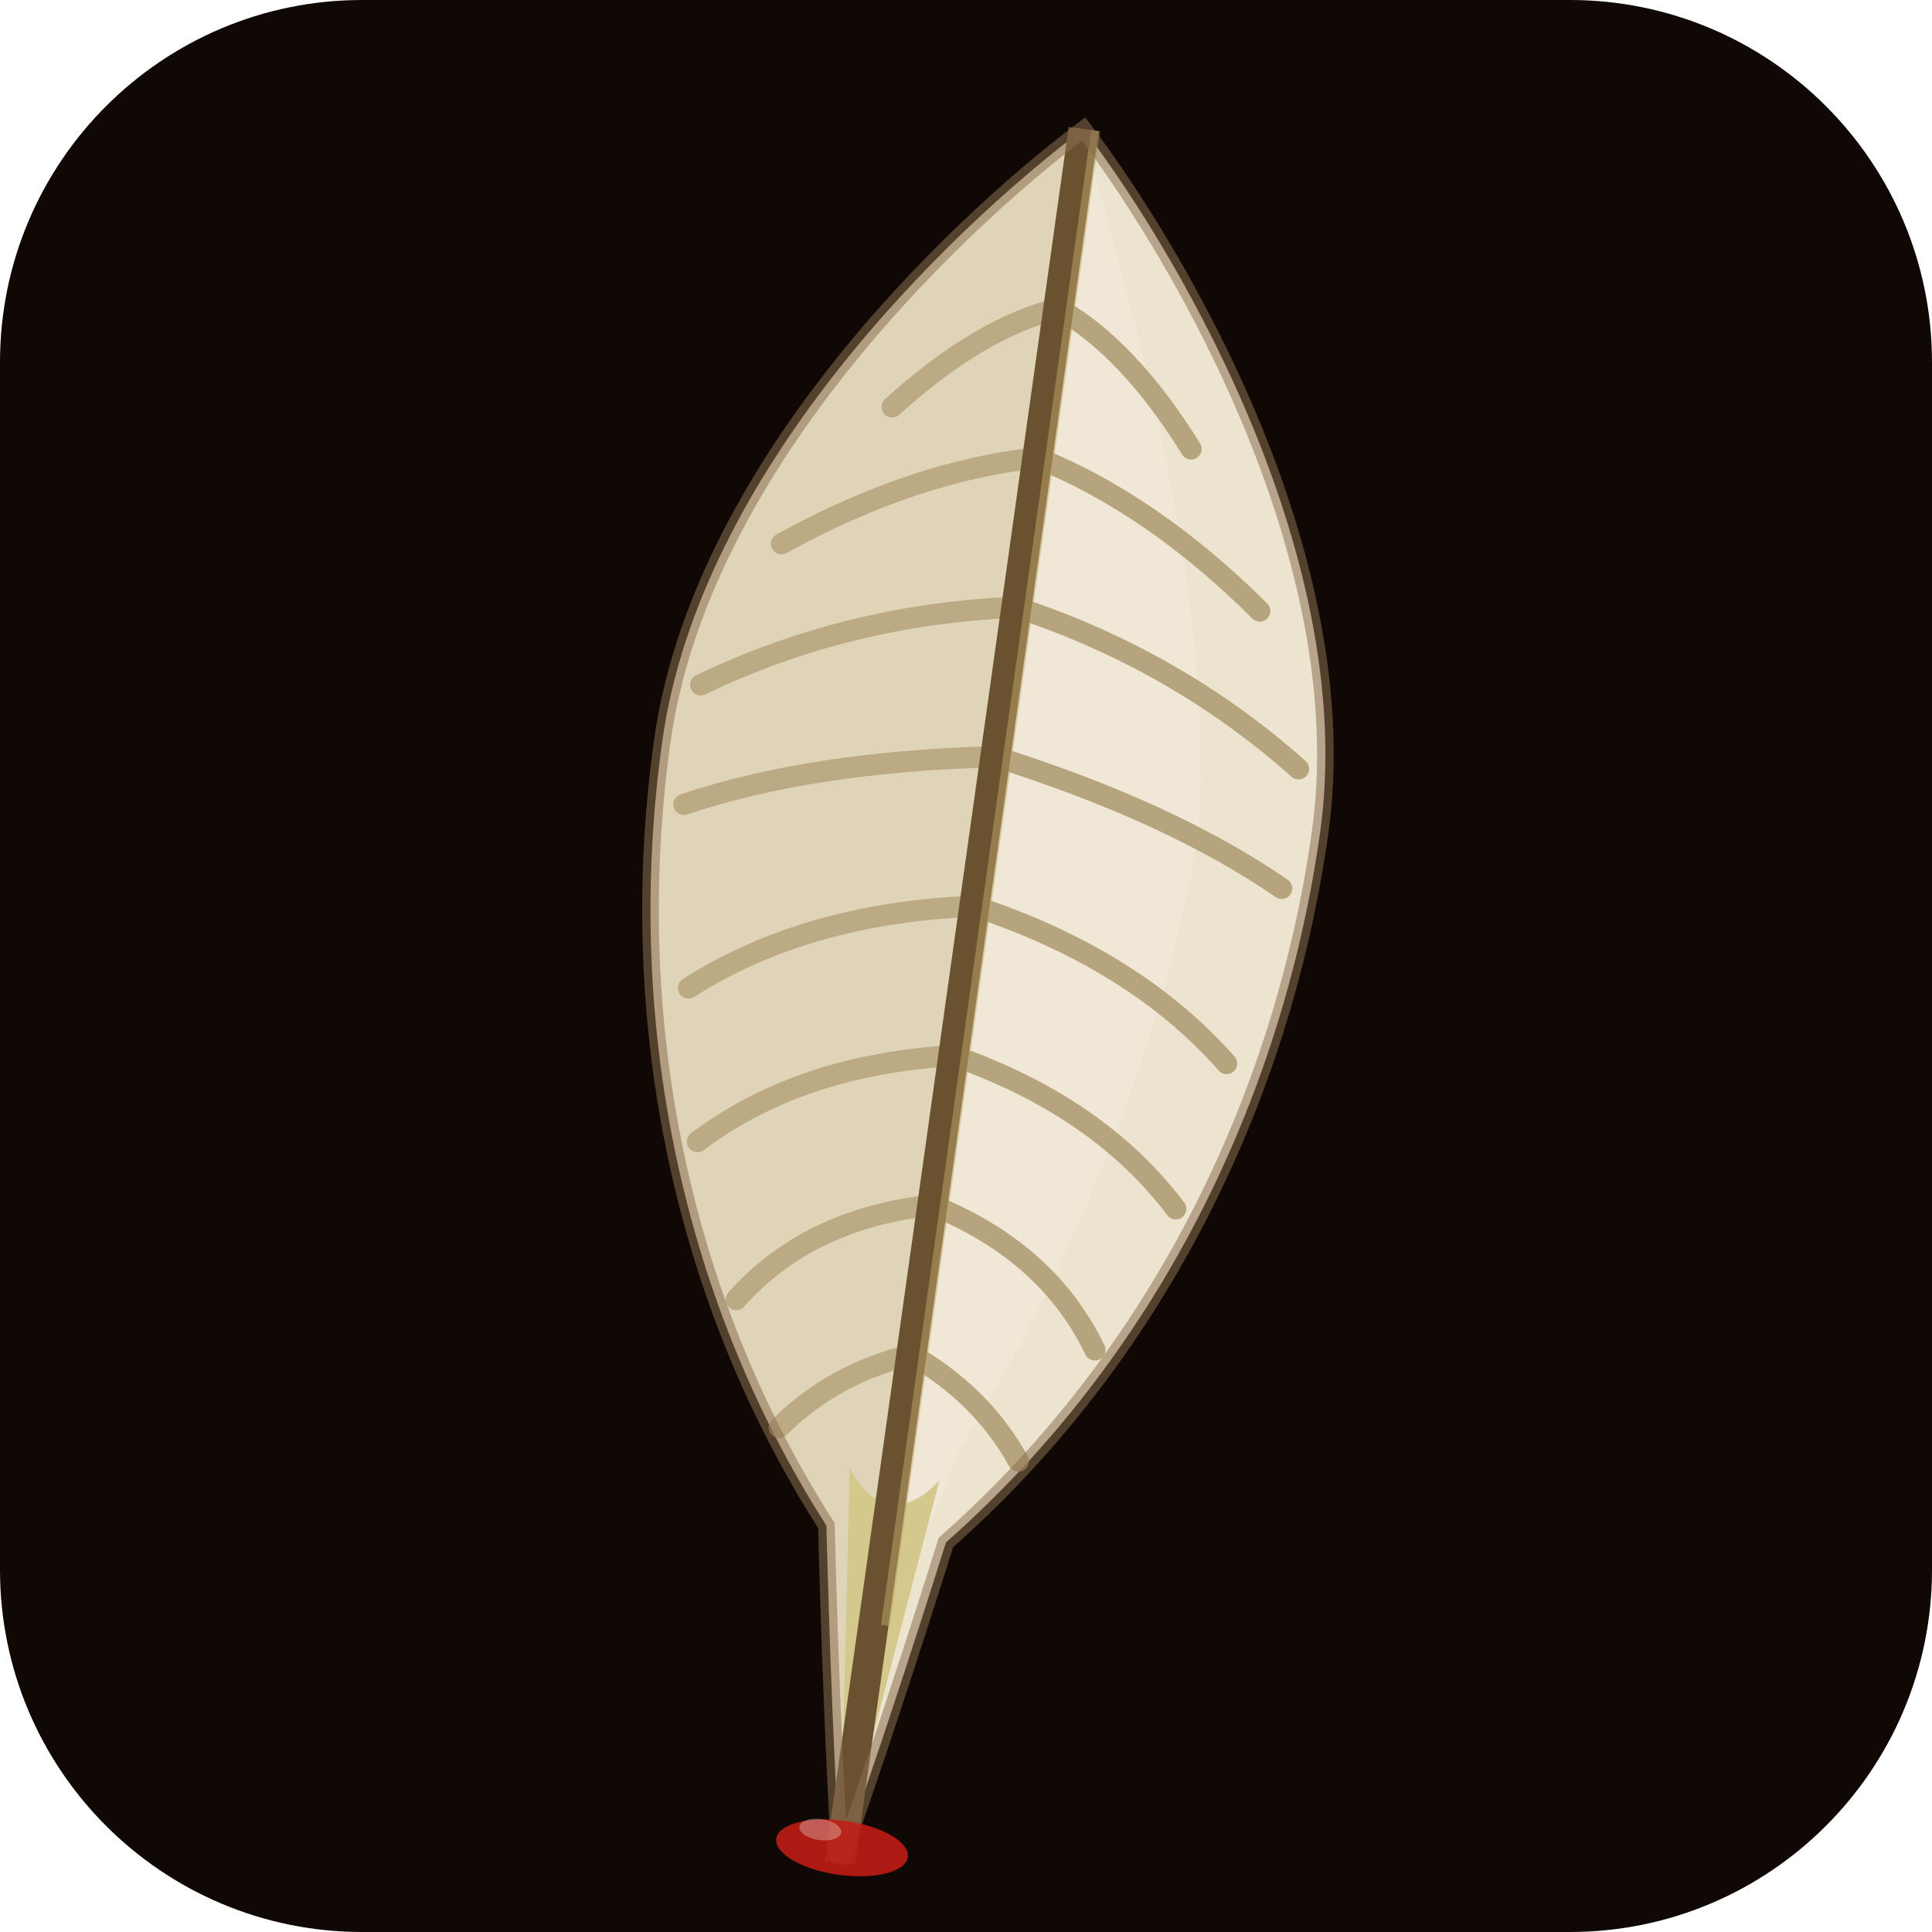
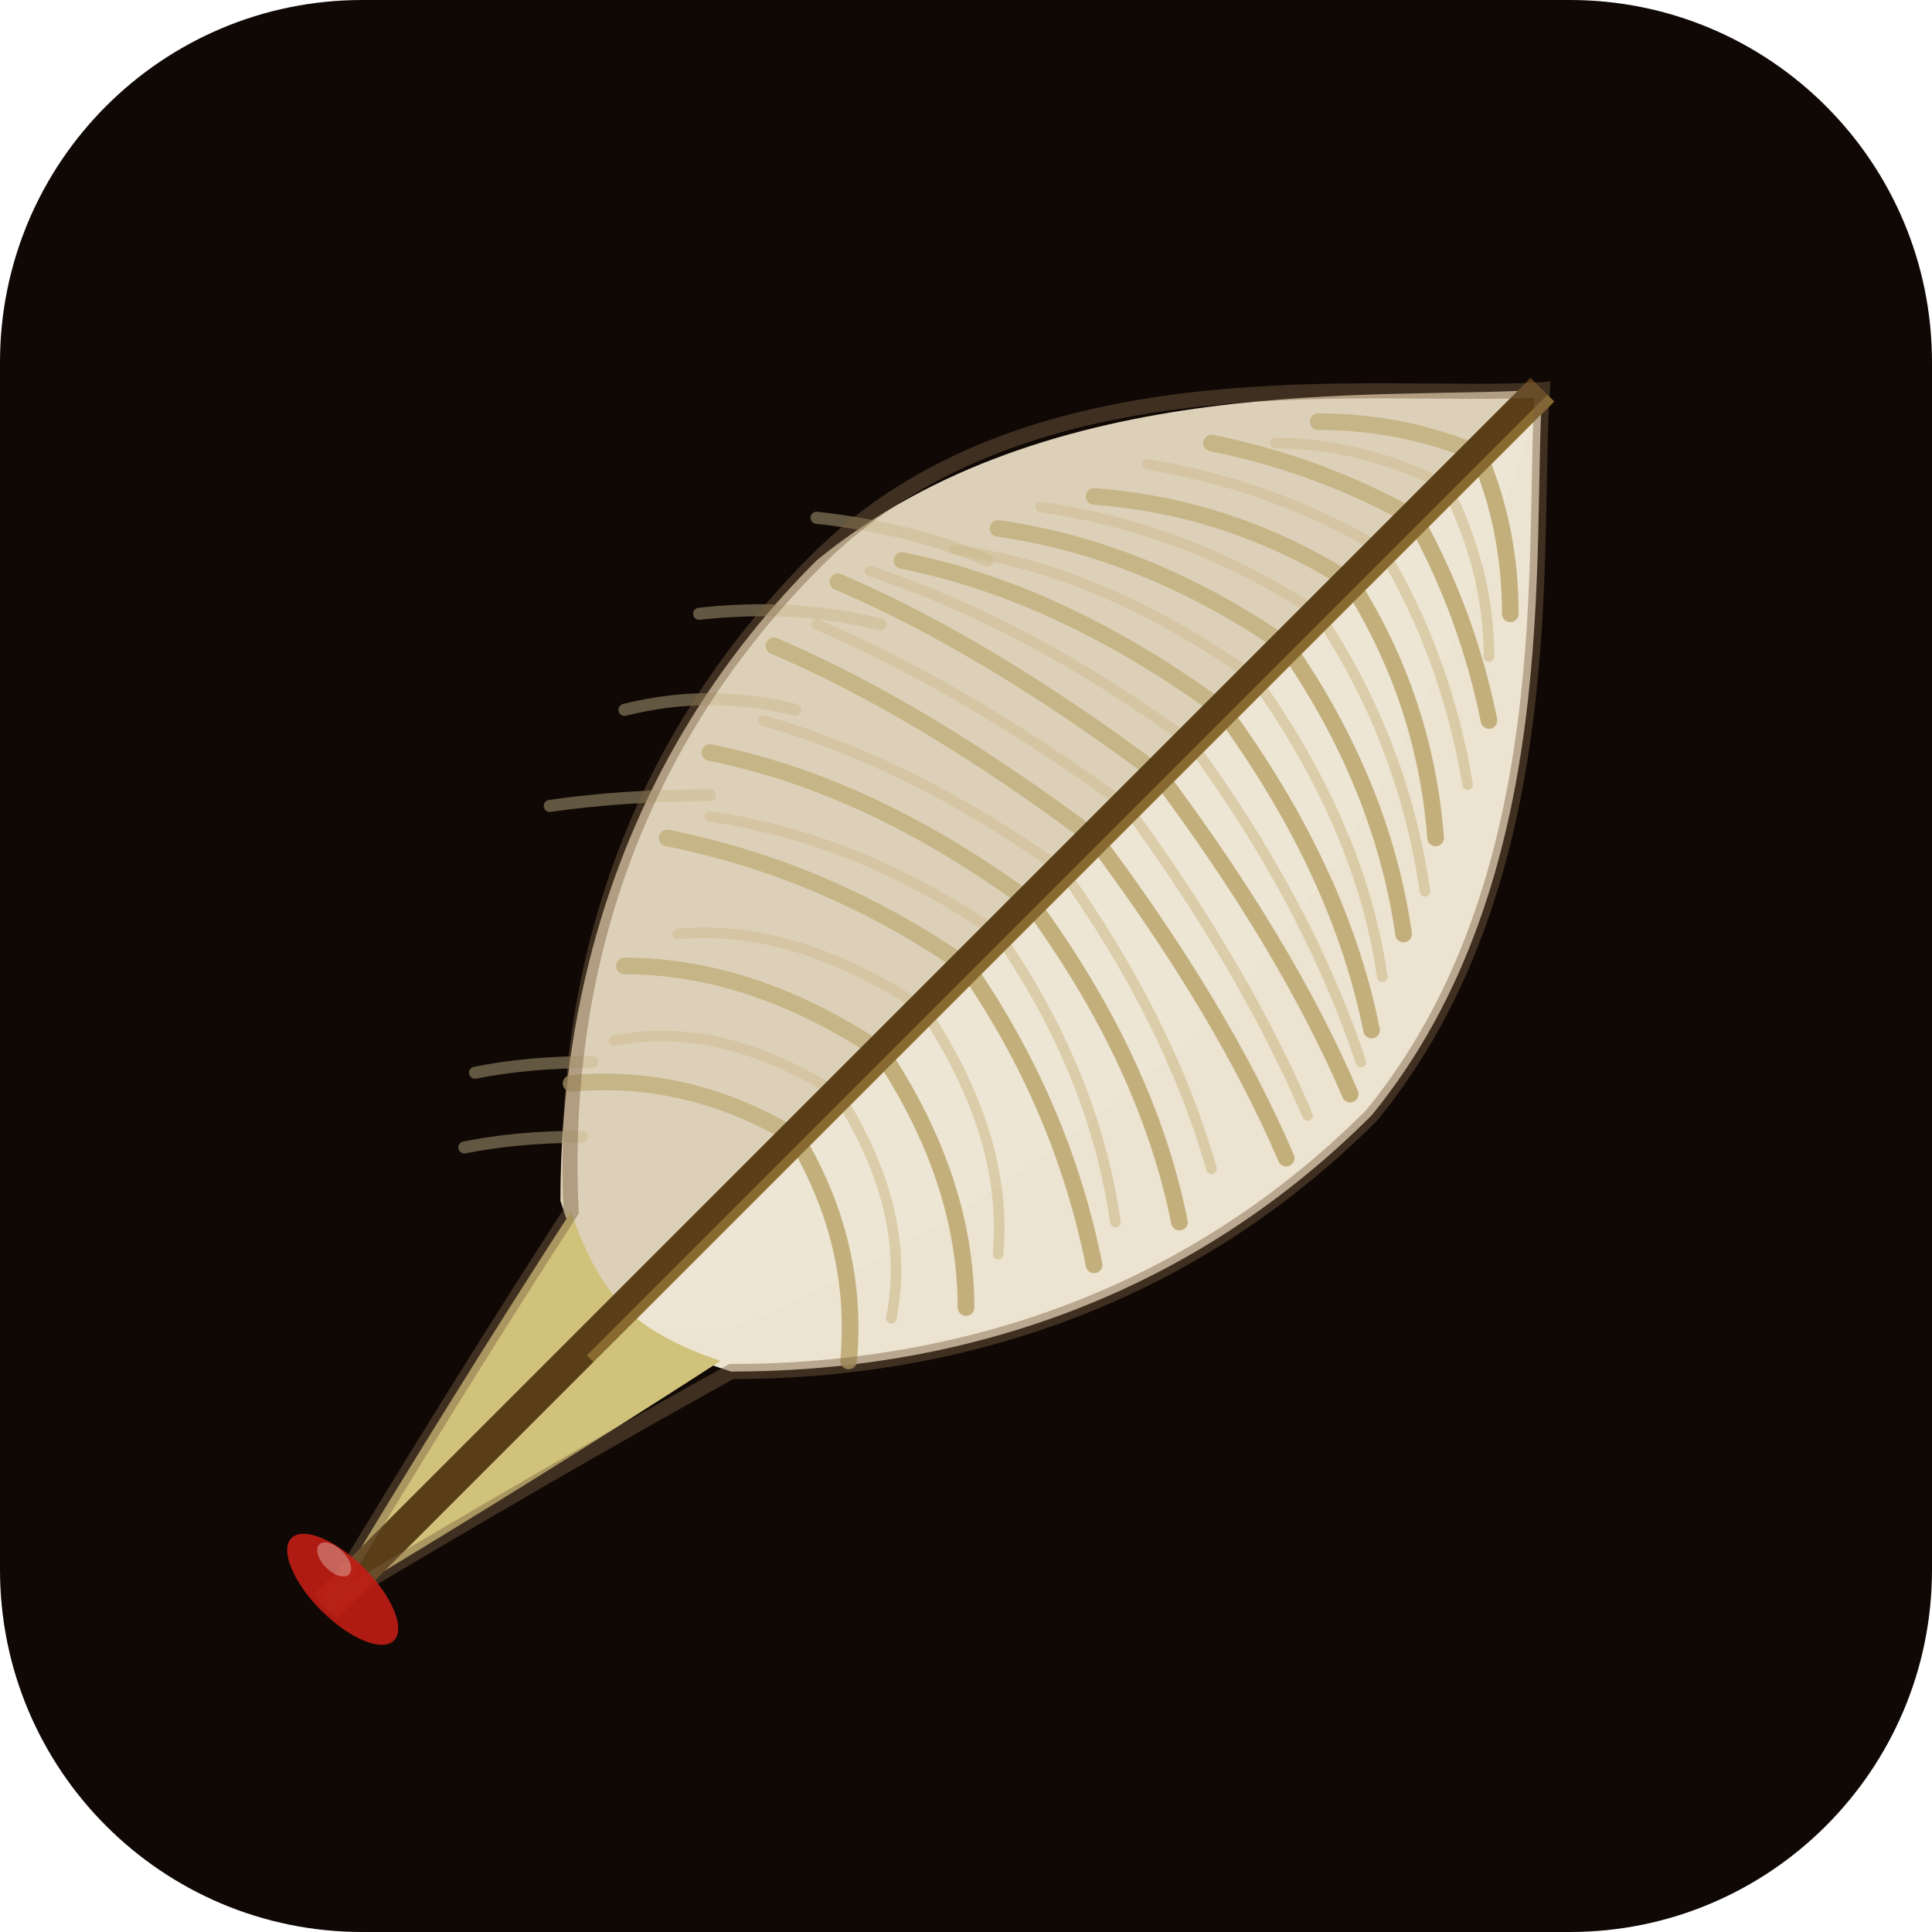
<svg xmlns="http://www.w3.org/2000/svg" viewBox="0 0 64 64">
  <rect width="64" height="64" rx="12" fill="#0f0805" />
-   <g transform="translate(32,32) rotate(8) translate(-32,-32)">
-     <path d="M 32 4 C 36 8,43 17,43 26 C 43 35,40 44,34 51 Q 33 57,32 62 Q 31 57,30 51 C 24 44,21 35,21 26 C 21 17,28 8,32 4 Z" fill="#0f0805" opacity="0.4" transform="translate(2,2)" />
-     <path d="M 32 4 C 36 8,43 17,43 26 C 43 35,40 44,34 51 Q 33 57,32 62 Z" fill="#ede4d0" />
-     <path d="M 32 4 C 28 8,21 17,21 26 C 21 35,24 44,30 51 Q 31 57,32 62 Z" fill="#dfd3b8" />
-     <path d="M 32 4 C 34 9,38 17,39 26 C 39 33,37 41,34 48 L 33 52 L 32 55 L 32 4 Z" fill="#f5efe2" opacity="0.35" />
-     <path d="M 30.5 49 Q 31.2 55,32 62 Q 32.8 55,33.5 49 Q 32.8 50,32 50 Q 31.2 50,30.5 49 Z" fill="#d4c88c" />
-     <path d="M 31.5 50 Q 31.8 55,32 60 L 32 50 Z" fill="#e8dc9a" opacity="0.5" />
-     <g fill="none" stroke="#a89468" stroke-width="0.7" stroke-linecap="round" opacity="0.80">
-       <path d="M 32 10 Q 34.5 11,37 14" />
-       <path d="M 32 15 Q 36 16,40 19" />
-       <path d="M 32 20 Q 37.5 21,42 24" />
-       <path d="M 32 25 Q 38 26,42 28" />
-       <path d="M 32 30 Q 37.5 31,41 34" />
-       <path d="M 32 35 Q 37 36,40 39" />
-       <path d="M 32 40 Q 36 41,38 44" />
-       <path d="M 32 45 Q 34.5 46,36 48" />
+   <g transform="rotate(45,32,32)">
+     <path d="M 32 5              C 35.5 9,44 16,45 26              C 45 35,41 42,36 47              L 32 49 Z" fill="#ece3d0" />
+     <path d="M 32 5              C 28.5 9,20 16,19 26              C 19 35,23 42,28 47              L 32 49 Z" fill="#ddd0b8" />
+     <path d="M 32 5 C 34 9,38 16,39 26 C 39 34,37 41,35 46 L 32 49 Z" fill="#f5eedd" opacity="0.28" />
+     <path d="M 28.5 47 Q 30 54,32 62 Q 34 54,35.5 47 Q 33.5 48,32 48 Q 30.5 48,28.5 47 Z" fill="#d0c27a" />
+     <line x1="32" y1="47" x2="32" y2="62" stroke="#e8d888" stroke-width="0.65" opacity="0.38" />
+     <g fill="none" stroke="#bca870" stroke-width="0.55" stroke-linecap="round" opacity="0.88">
+       <path d="M 32 8  Q 34.5 9,  36.5 11" />
+       <path d="M 32 11 Q 35.5 12, 38.5 14" />
+       <path d="M 32 14 Q 36.5 15, 40 18" />
+       <path d="M 32 17 Q 37.5 18, 41.5 21" />
+       <path d="M 32 20 Q 38.5 21, 43 24" />
+       <path d="M 32 23 Q 39 24,  44 26" />
+       <path d="M 32 26 Q 39 27,  44 29" />
+       <path d="M 32 29 Q 38.5 30, 43 33" />
+       <path d="M 32 32 Q 37.5 33, 42 36" />
+       <path d="M 32 36 Q 37 37,  40 40" />
+       <path d="M 32 40 Q 36 41,  38.5 44" />
    </g>
-     <g fill="none" stroke="#a89468" stroke-width="0.7" stroke-linecap="round" opacity="0.65">
-       <path d="M 32 10 Q 29.5 11,27 14" />
-       <path d="M 32 15 Q 28 16,24 19" />
-       <path d="M 32 20 Q 26.5 21,22 24" />
-       <path d="M 32 25 Q 26 26,22 28" />
-       <path d="M 32 30 Q 26.5 31,23 34" />
-       <path d="M 32 35 Q 27 36,24 39" />
-       <path d="M 32 40 Q 28 41,26 44" />
-       <path d="M 32 45 Q 29.5 46,28 48" />
+     <g fill="none" stroke="#bca870" stroke-width="0.55" stroke-linecap="round" opacity="0.68">
+       <path d="M 32 8  Q 29.5 9,  27.5 11" />
+       <path d="M 32 11 Q 28.5 12, 25.5 14" />
+       <path d="M 32 14 Q 27.5 15, 24 18" />
+       <path d="M 32 17 Q 26.5 18, 22.5 21" />
+       <path d="M 32 20 Q 25.5 21, 21 24" />
+       <path d="M 32 23 Q 25 24,  20 26" />
+       <path d="M 32 26 Q 25 27,  20 29" />
+       <path d="M 32 29 Q 25.5 30, 21 33" />
+       <path d="M 32 32 Q 26.5 33, 22 36" />
+       <path d="M 32 36 Q 27 37,  24 40" />
+       <path d="M 32 40 Q 28 41,  25.5 44" />
    </g>
-     <line x1="32" y1="4" x2="32" y2="62" stroke="#6a5230" stroke-width="1.0" />
-     <line x1="32.4" y1="4" x2="32.4" y2="54" stroke="#c0a86a" stroke-width="0.3" opacity="0.5" />
-     <path d="M 32 4 C 36 8,43 17,43 26 C 43 35,40 44,34 51 Q 33 57,32 62 Q 31 57,30 51 C 24 44,21 35,21 26 C 21 17,28 8,32 4 Z" fill="none" stroke="#8a7050" stroke-width="0.55" opacity="0.55" />
-     <ellipse cx="32" cy="61.5" rx="2.2" ry="0.9" fill="#c11c14" opacity="0.88" />
-     <ellipse cx="31.2" cy="61.0" rx="0.7" ry="0.35" fill="#f2ede2" opacity="0.32" />
+     <g fill="none" stroke="#c8b47e" stroke-width="0.35" stroke-linecap="round" opacity="0.50">
+       <path d="M 32 9.5  Q 35 10.5,37 12.5" />
+       <path d="M 32 12.5 Q 36 13.5,39.5 16" />
+       <path d="M 32 15.5 Q 37 16.5,41 19.5" />
+       <path d="M 32 18.5 Q 38 19.5,42 22.5" />
+       <path d="M 32 21.5 Q 38.5 22.5,43.5 25" />
+       <path d="M 32 24.5 Q 38.5 25.5,43.5 27.5" />
+       <path d="M 32 27.5 Q 38 28.5,42.5 31" />
+       <path d="M 32 30.5 Q 37.5 31.5,41.5 34.5" />
+       <path d="M 32 34   Q 37 35,  39.5 38" />
+       <path d="M 32 38   Q 36.5 39,38.5 42" />
+     </g>
+     <g fill="none" stroke="#c8b47e" stroke-width="0.35" stroke-linecap="round" opacity="0.38">
+       <path d="M 32 9.5  Q 29 10.5,27 12.5" />
+       <path d="M 32 12.5 Q 28 13.5,24.5 16" />
+       <path d="M 32 15.5 Q 27 16.5,23 19.5" />
+       <path d="M 32 18.5 Q 26 19.5,22 22.5" />
+       <path d="M 32 21.5 Q 25.5 22.5,20.5 25" />
+       <path d="M 32 24.5 Q 25.5 25.5,20.5 27.5" />
+       <path d="M 32 27.5 Q 26 28.5,21.5 31" />
+       <path d="M 32 30.5 Q 26.5 31.5,22.5 34.5" />
+       <path d="M 32 34   Q 27 35,  24.5 38" />
+       <path d="M 32 38   Q 27.5 39,25.5 42" />
+     </g>
+     <g fill="none" stroke="#c8b888" stroke-width="0.4" stroke-linecap="round" opacity="0.45">
+       <path d="M 23 22 Q 20.5 23,18 25" />
+       <path d="M 22 26 Q 19.5 27.5,17.5 30" />
+       <path d="M 22 30 Q 19.5 31.5,18 34" />
+       <path d="M 22 34 Q 20 36,18.5 38" />
+       <path d="M 25.5 43 Q 24 44.5,23 46" />
+       <path d="M 27 45  Q 25.5 46.5,24.5 48" />
+     </g>
+     <line x1="32" y1="5" x2="32" y2="62" stroke="#5a3e18" stroke-width="1.1" />
+     <line x1="32.4" y1="5" x2="32.4" y2="50" stroke="#c8a850" stroke-width="0.32" opacity="0.42" />
+     <path d="M 32 5              C 35.5 9,44 16,45 26              C 45 35,41 42,36 47              Q 34 54,32 62              Q 30 54,28.5 47              C 23 42,19 35,19 26              C 19 16,28.5 9,32 5 Z" fill="none" stroke="#7a6040" stroke-width="0.5" opacity="0.45" />
+     <ellipse cx="32" cy="61.2" rx="2.4" ry="1.0" fill="#c11c14" opacity="0.90" />
+     <ellipse cx="31.1" cy="60.7" rx="0.7" ry="0.38" fill="#f2ede2" opacity="0.35" />
  </g>
</svg>
